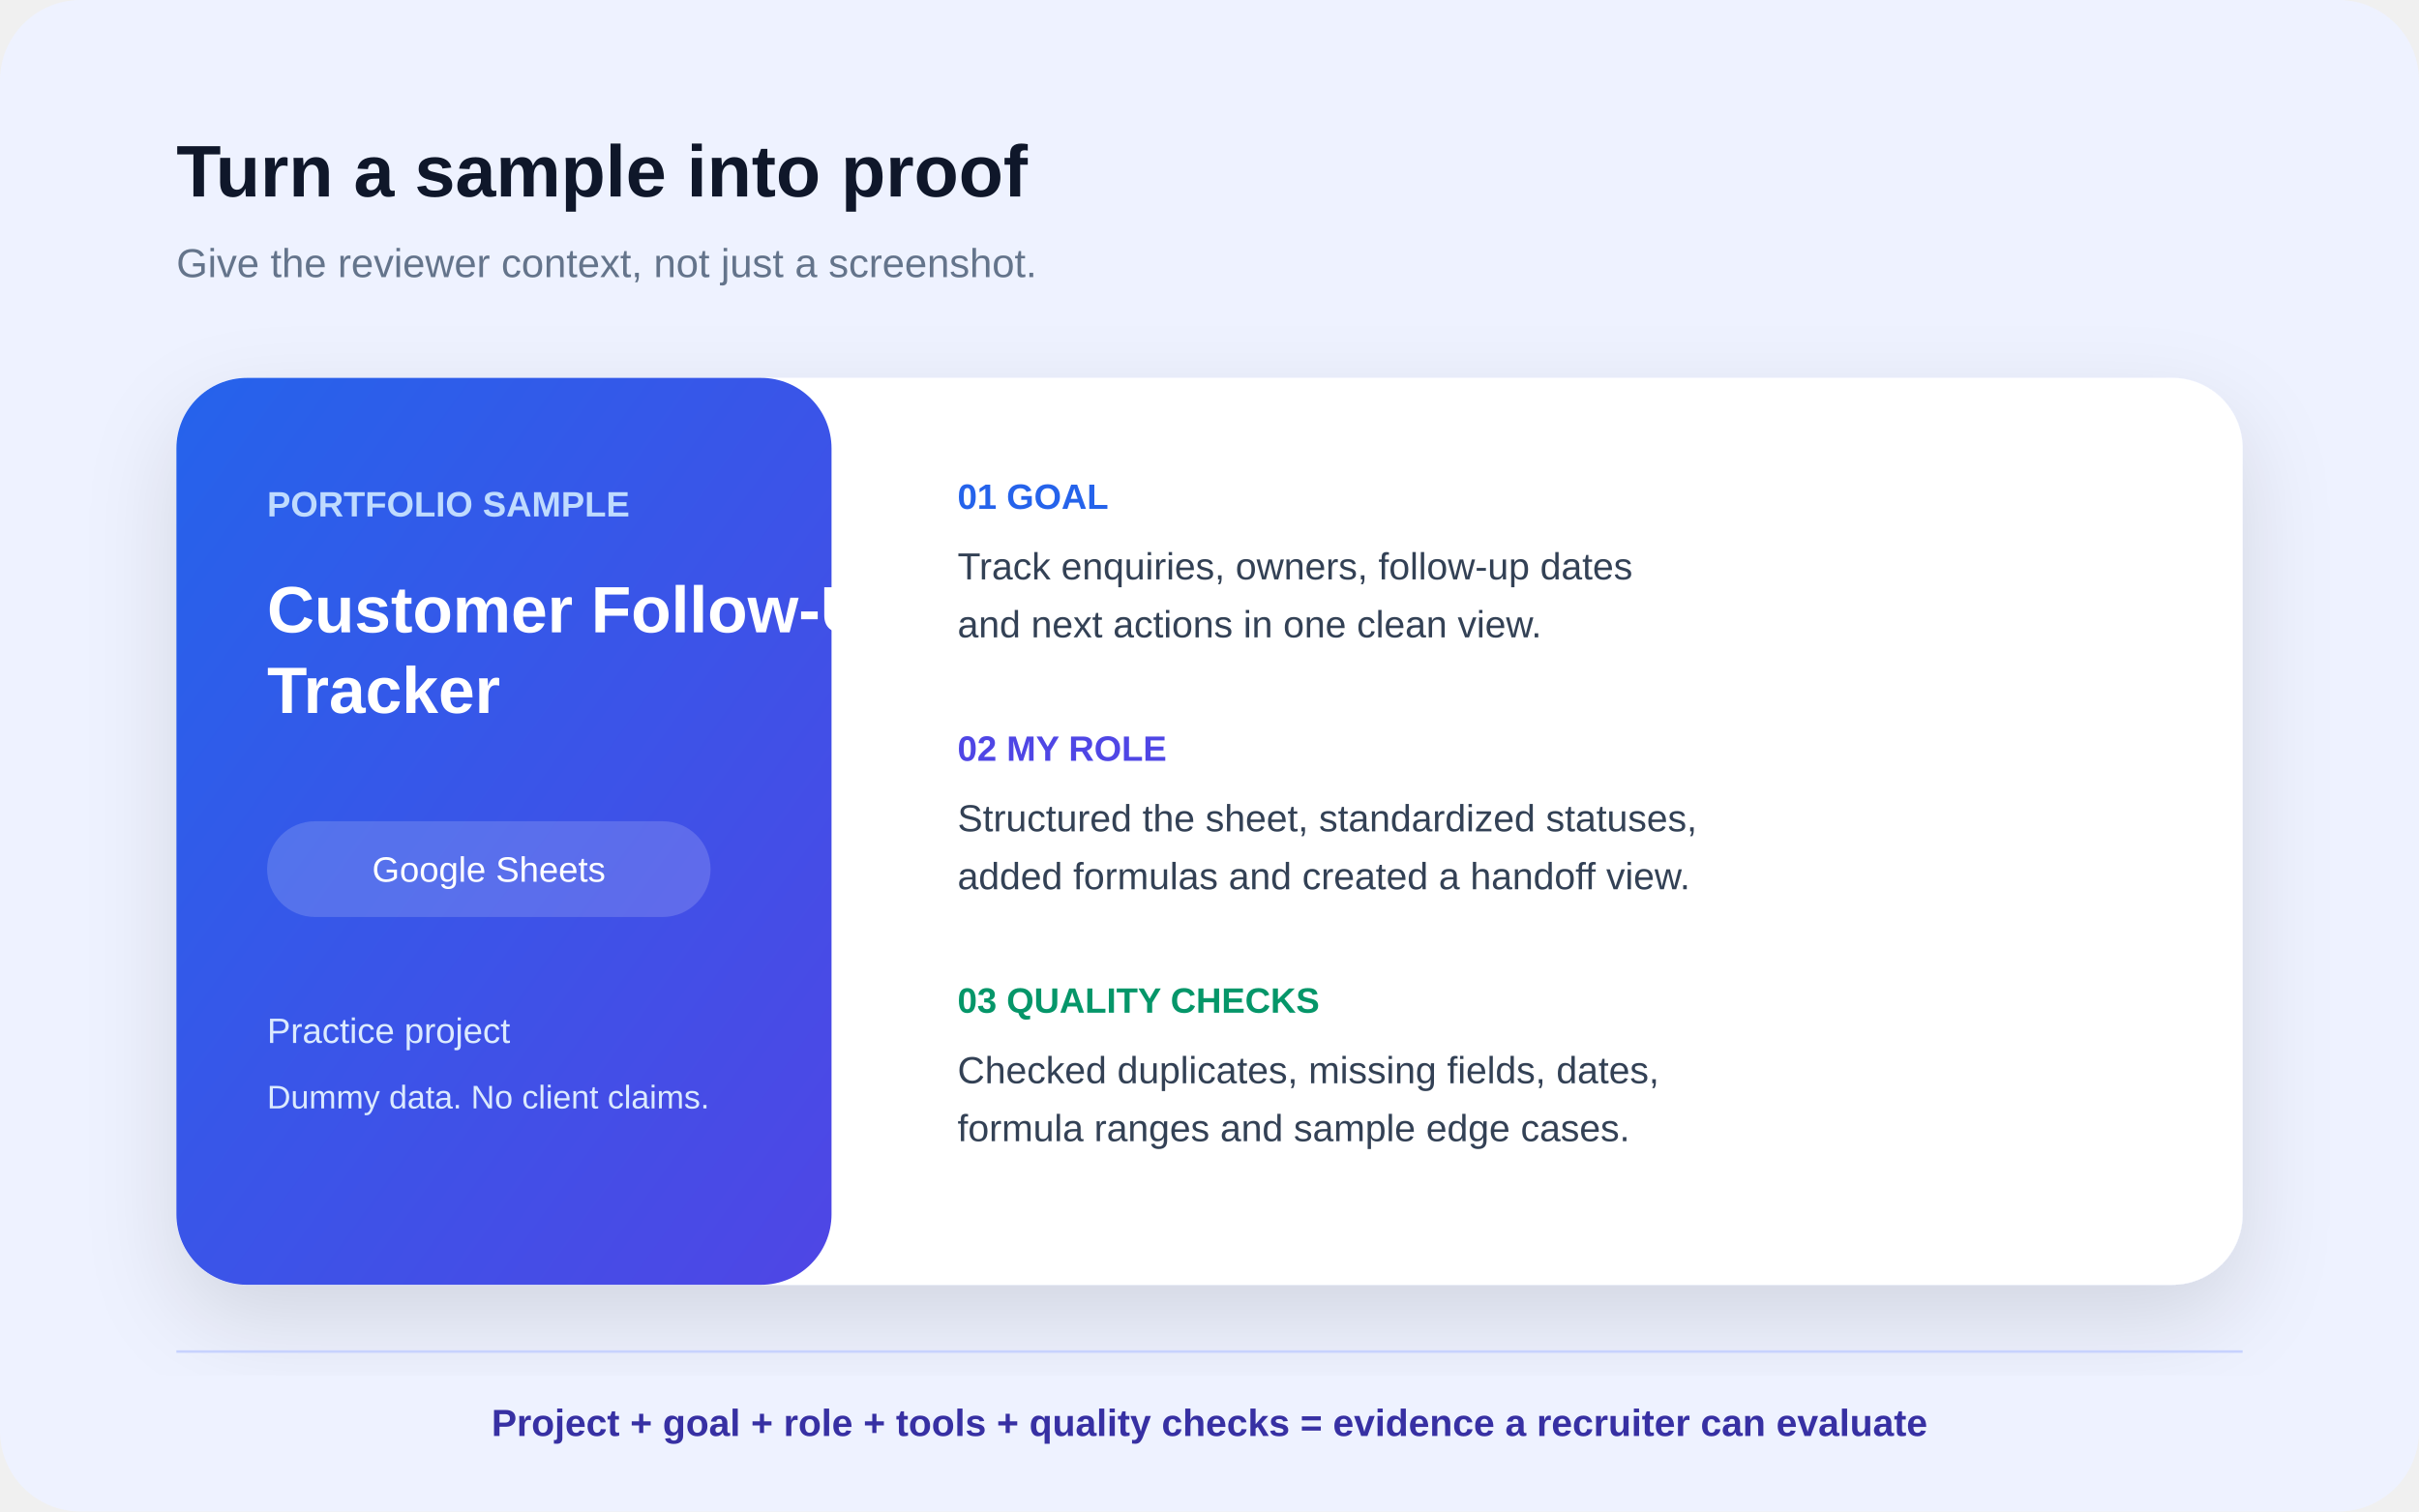
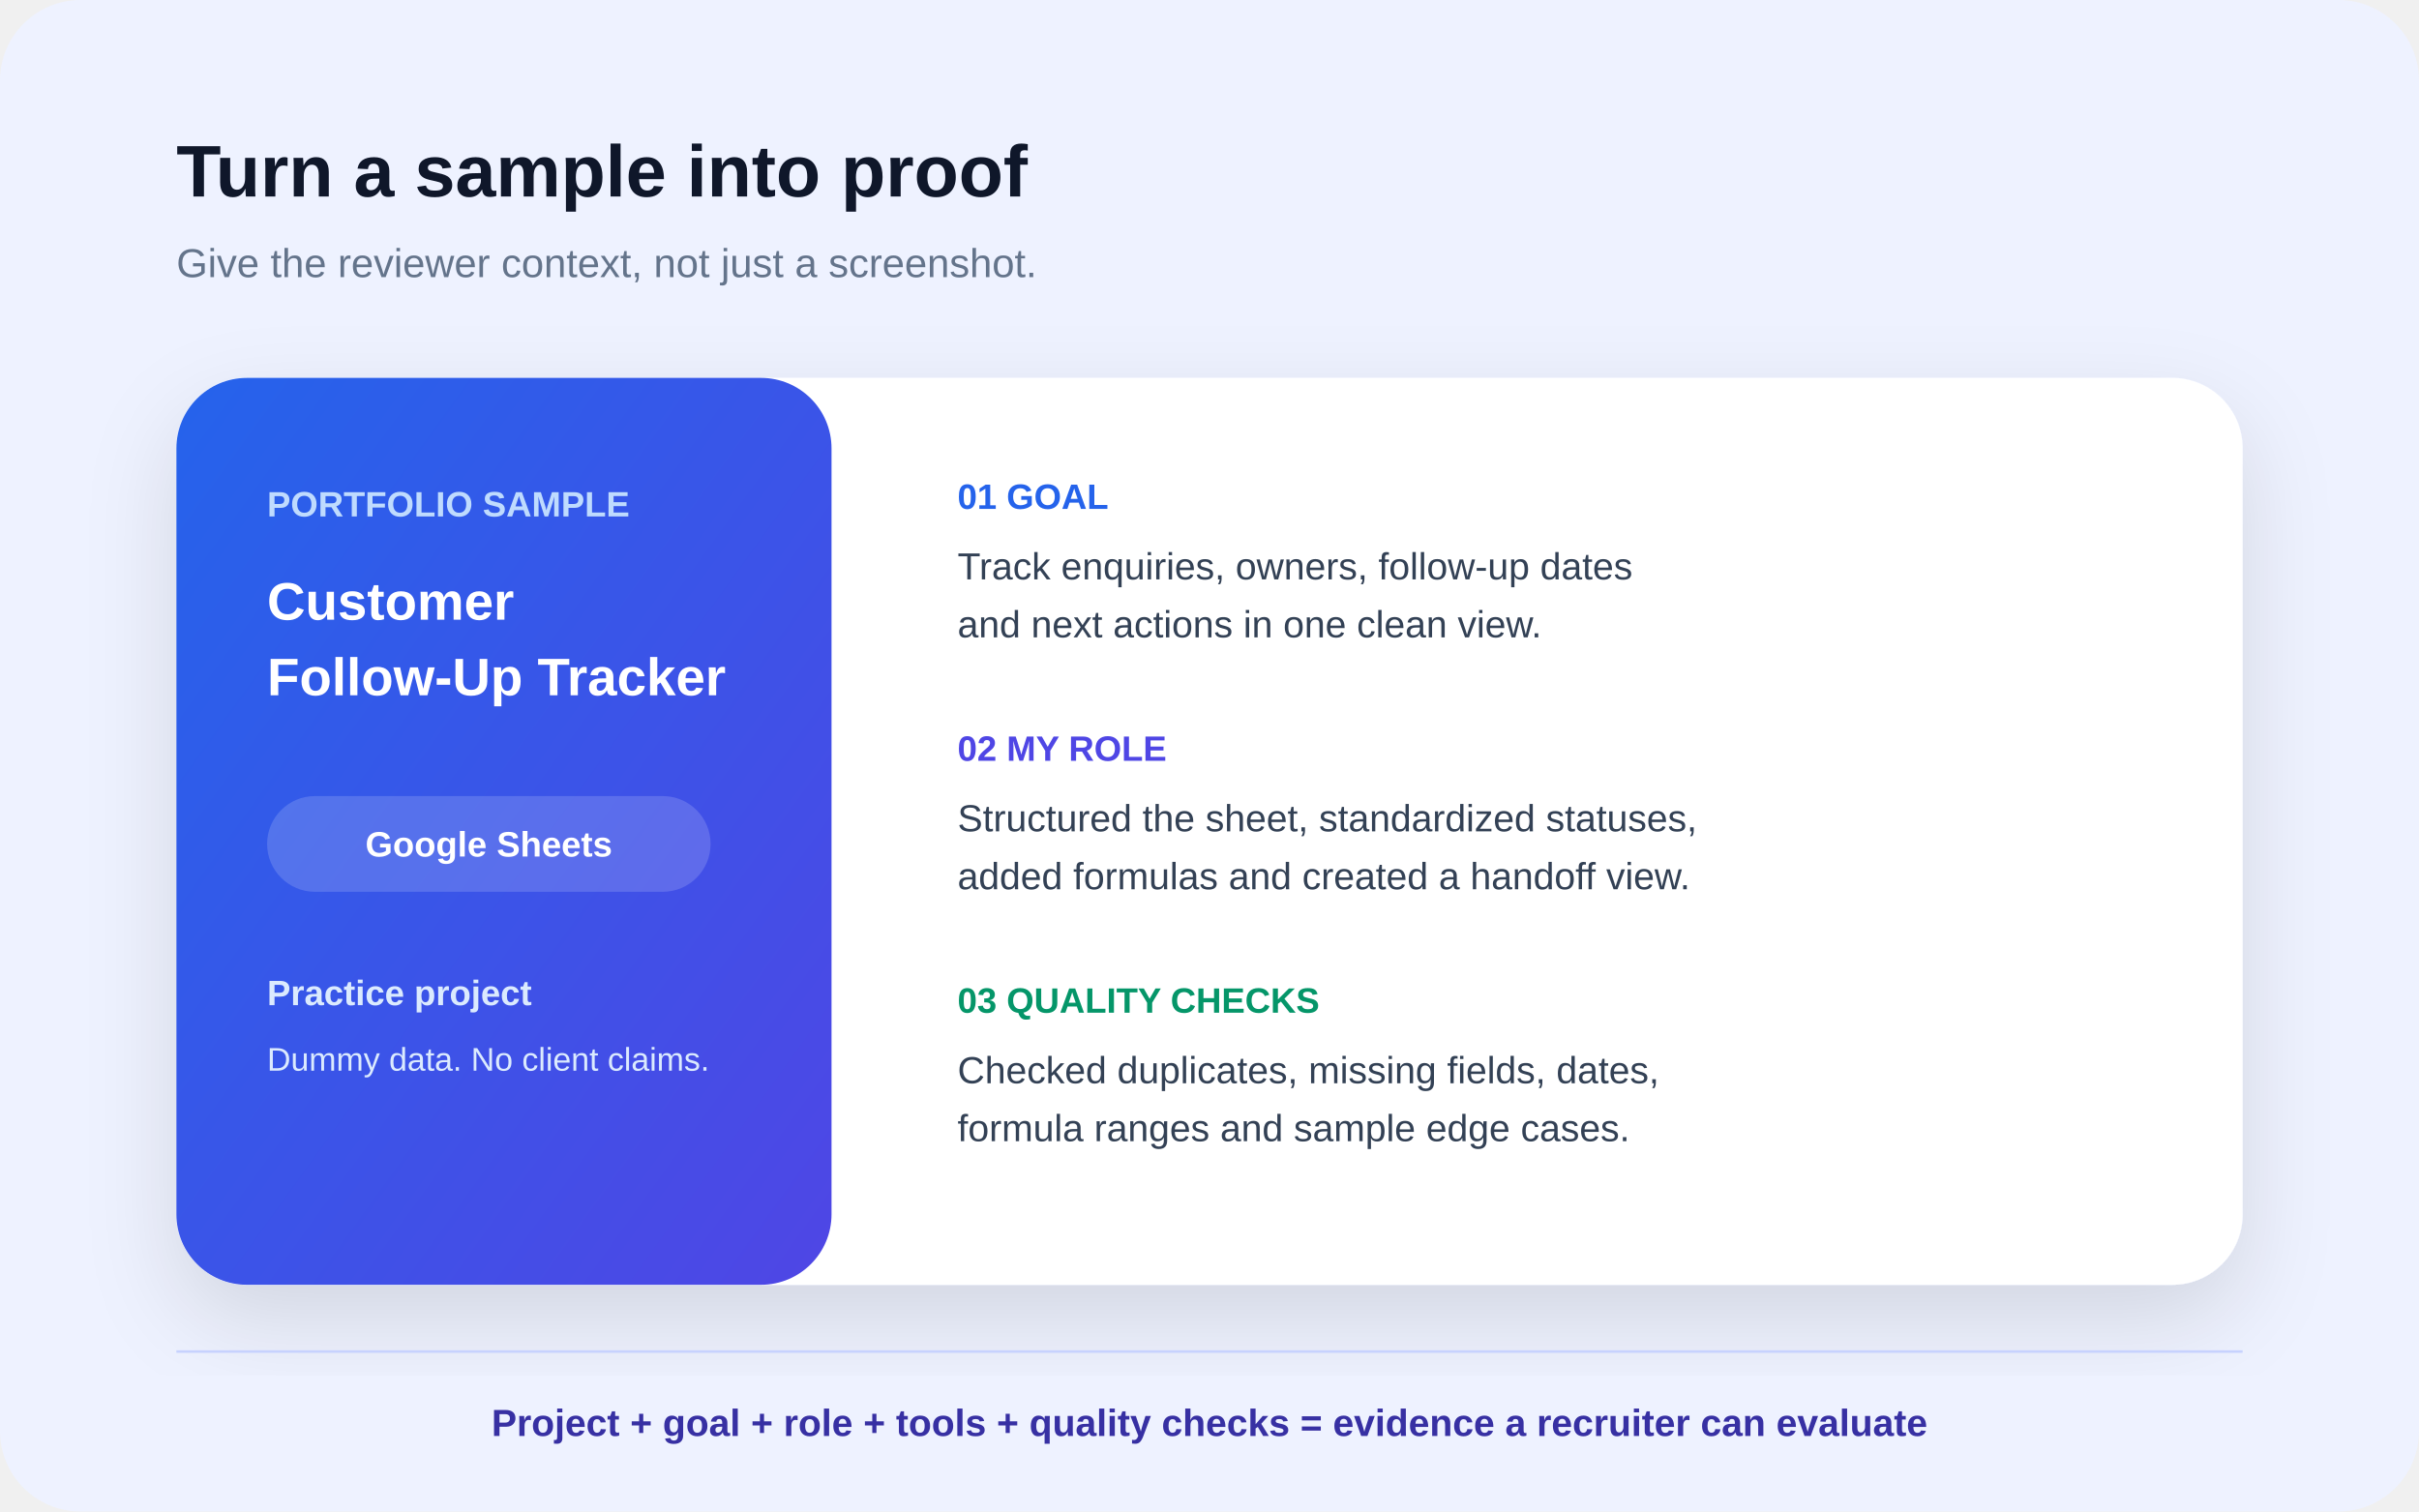
<svg xmlns="http://www.w3.org/2000/svg" width="960" height="600" viewBox="0 0 960 600" role="img" aria-labelledby="title desc">
  <defs>
    <linearGradient id="g" x1="0" y1="0" x2="1" y2="1">
      <stop offset="0" stop-color="#2563eb" />
      <stop offset="1" stop-color="#4f46e5" />
    </linearGradient>
    <filter id="s">
      <feDropShadow dx="0" dy="14" stdDeviation="18" flood-opacity=".12" />
    </filter>
  </defs>
  <rect width="960" height="600" rx="32" fill="#eef2ff" />
  <text x="70" y="78" font-family="Arial, sans-serif" font-size="29" font-weight="700" fill="#0f172a">Turn a sample into proof</text>
  <text x="70" y="110" font-family="Arial, sans-serif" font-size="16" fill="#64748b">Give the reviewer context, not just a screenshot.</text>
  <g filter="url(#s)">
    <rect x="70" y="150" width="820" height="360" rx="28" fill="#fff" />
  </g>
  <rect x="70" y="150" width="260" height="360" rx="28" fill="url(#g)" />
  <text x="106" y="205" font-family="Arial, sans-serif" font-size="14" font-weight="700" fill="#bfdbfe">PORTFOLIO SAMPLE</text>
-   <text x="106" y="251" font-family="Arial, sans-serif" font-size="26" font-weight="700" fill="#fff">Customer Follow-Up</text>
-   <text x="106" y="283" font-family="Arial, sans-serif" font-size="26" font-weight="700" fill="#fff">Tracker</text>
-   <rect x="106" y="326" width="176" height="38" rx="19" fill="#fff" opacity=".16" />
-   <text x="194" y="350" text-anchor="middle" font-family="Arial, sans-serif" font-size="14" fill="#fff">Google Sheets</text>
-   <text x="106" y="414" font-family="Arial, sans-serif" font-size="14" fill="#dbeafe">Practice project</text>
-   <text x="106" y="440" font-family="Arial, sans-serif" font-size="13" fill="#dbeafe">Dummy data. No client claims.</text>
+   <text x="106" y="246" font-family="Arial, sans-serif" font-size="21" font-weight="700" fill="#fff">Customer</text>
+   <text x="106" y="276" font-family="Arial, sans-serif" font-size="21" font-weight="700" fill="#fff">Follow-Up Tracker</text>
+   <rect x="106" y="316" width="176" height="38" rx="19" fill="#fff" opacity=".16" />
+   <text x="194" y="340" text-anchor="middle" font-family="Arial, sans-serif" font-size="14" font-weight="700" fill="#fff">Google Sheets</text>
+   <text x="106" y="399" font-family="Arial, sans-serif" font-size="14" font-weight="700" fill="#dbeafe">Practice project</text>
+   <text x="106" y="425" font-family="Arial, sans-serif" font-size="13" fill="#dbeafe">Dummy data. No client claims.</text>
  <g font-family="Arial, sans-serif">
    <text x="380" y="202" font-size="14" font-weight="700" fill="#2563eb">01  GOAL</text>
    <text x="380" y="230" font-size="15" fill="#334155">Track enquiries, owners, follow-up dates</text>
    <text x="380" y="253" font-size="15" fill="#334155">and next actions in one clean view.</text>
    <text x="380" y="302" font-size="14" font-weight="700" fill="#4f46e5">02  MY ROLE</text>
    <text x="380" y="330" font-size="15" fill="#334155">Structured the sheet, standardized statuses,</text>
    <text x="380" y="353" font-size="15" fill="#334155">added formulas and created a handoff view.</text>
    <text x="380" y="402" font-size="14" font-weight="700" fill="#059669">03  QUALITY CHECKS</text>
    <text x="380" y="430" font-size="15" fill="#334155">Checked duplicates, missing fields, dates,</text>
    <text x="380" y="453" font-size="15" fill="#334155">formula ranges and sample edge cases.</text>
  </g>
  <rect x="70" y="536" width="820" height="1" fill="#c7d2fe" />
  <text x="480" y="570" text-anchor="middle" font-family="Arial, sans-serif" font-size="15" font-weight="700" fill="#3730a3">Project + goal + role + tools + quality checks = evidence a recruiter can evaluate</text>
</svg>
